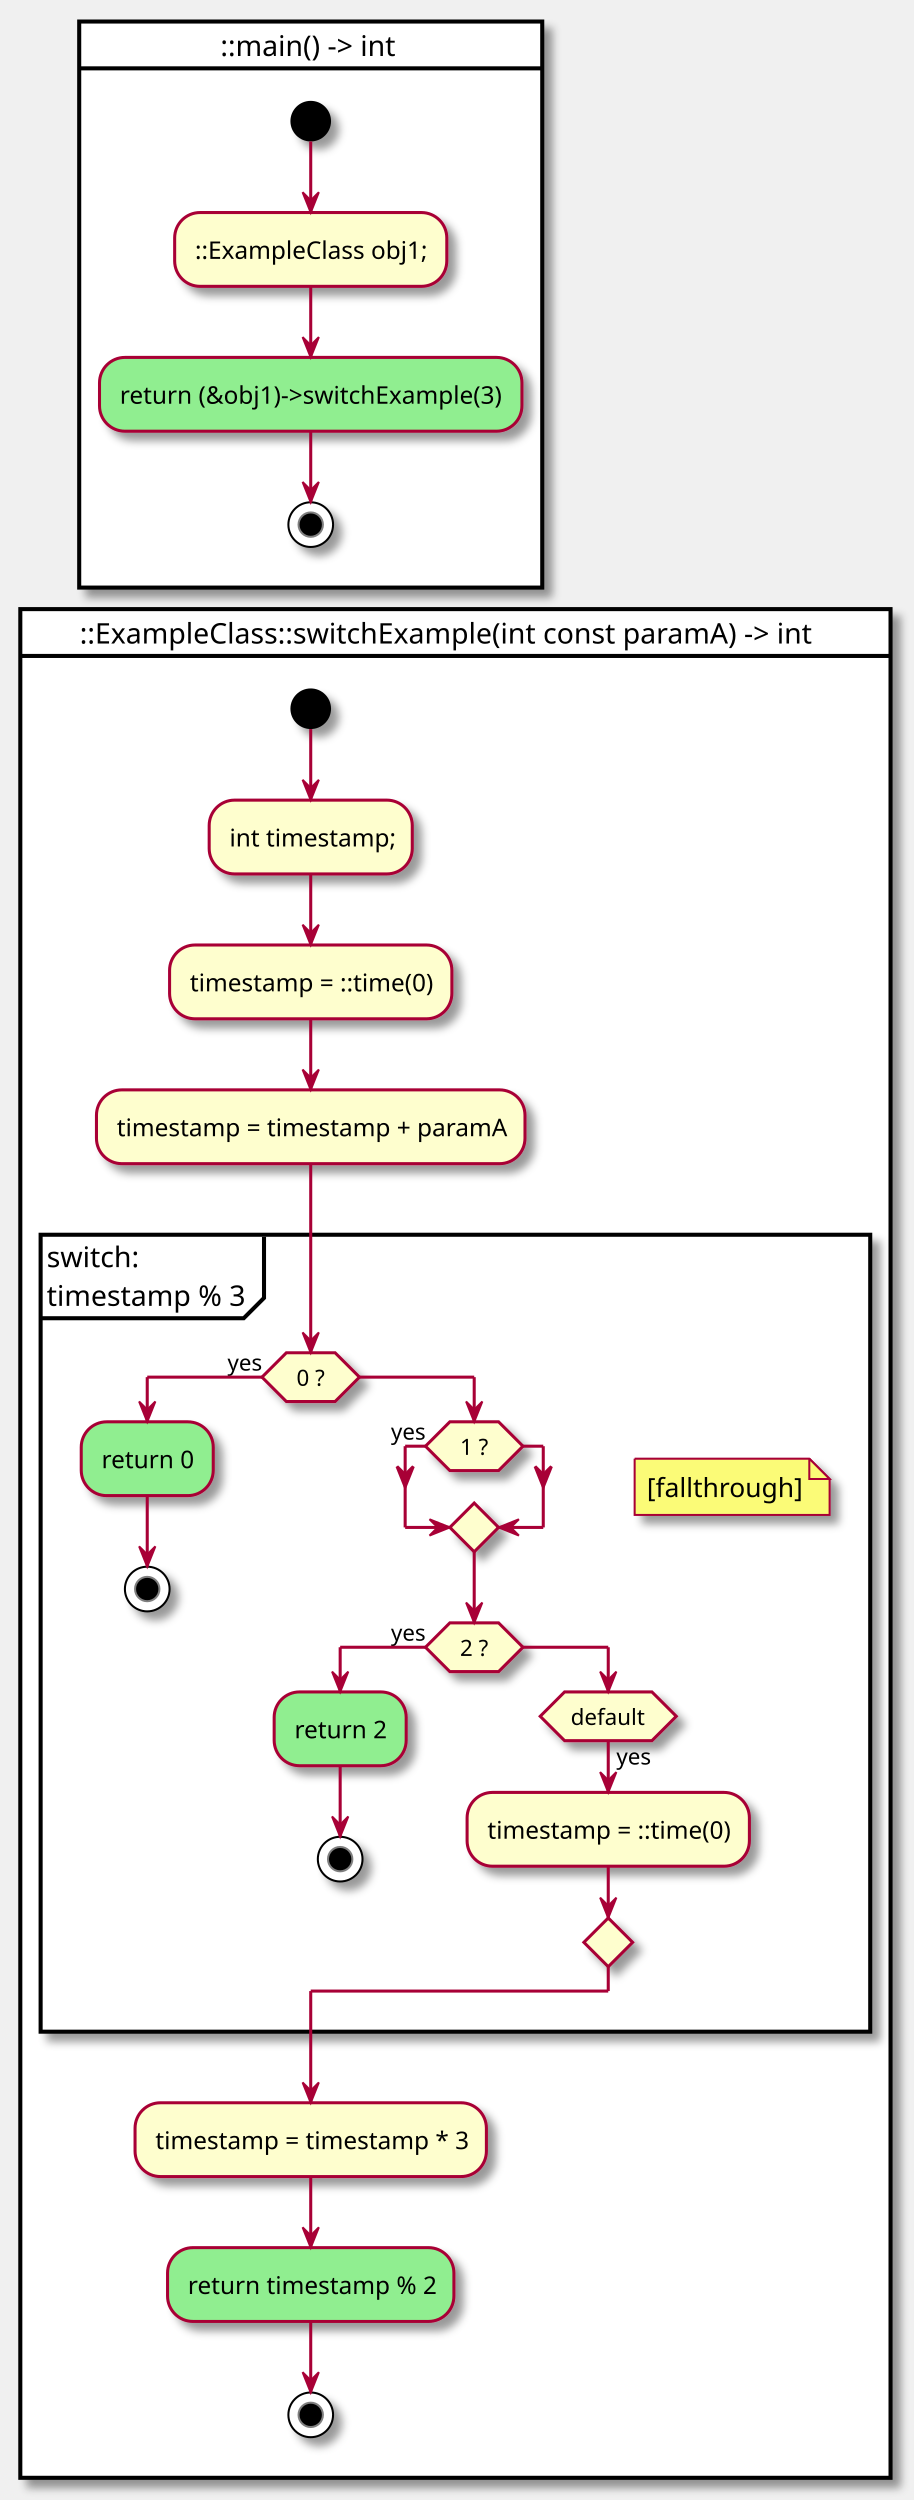
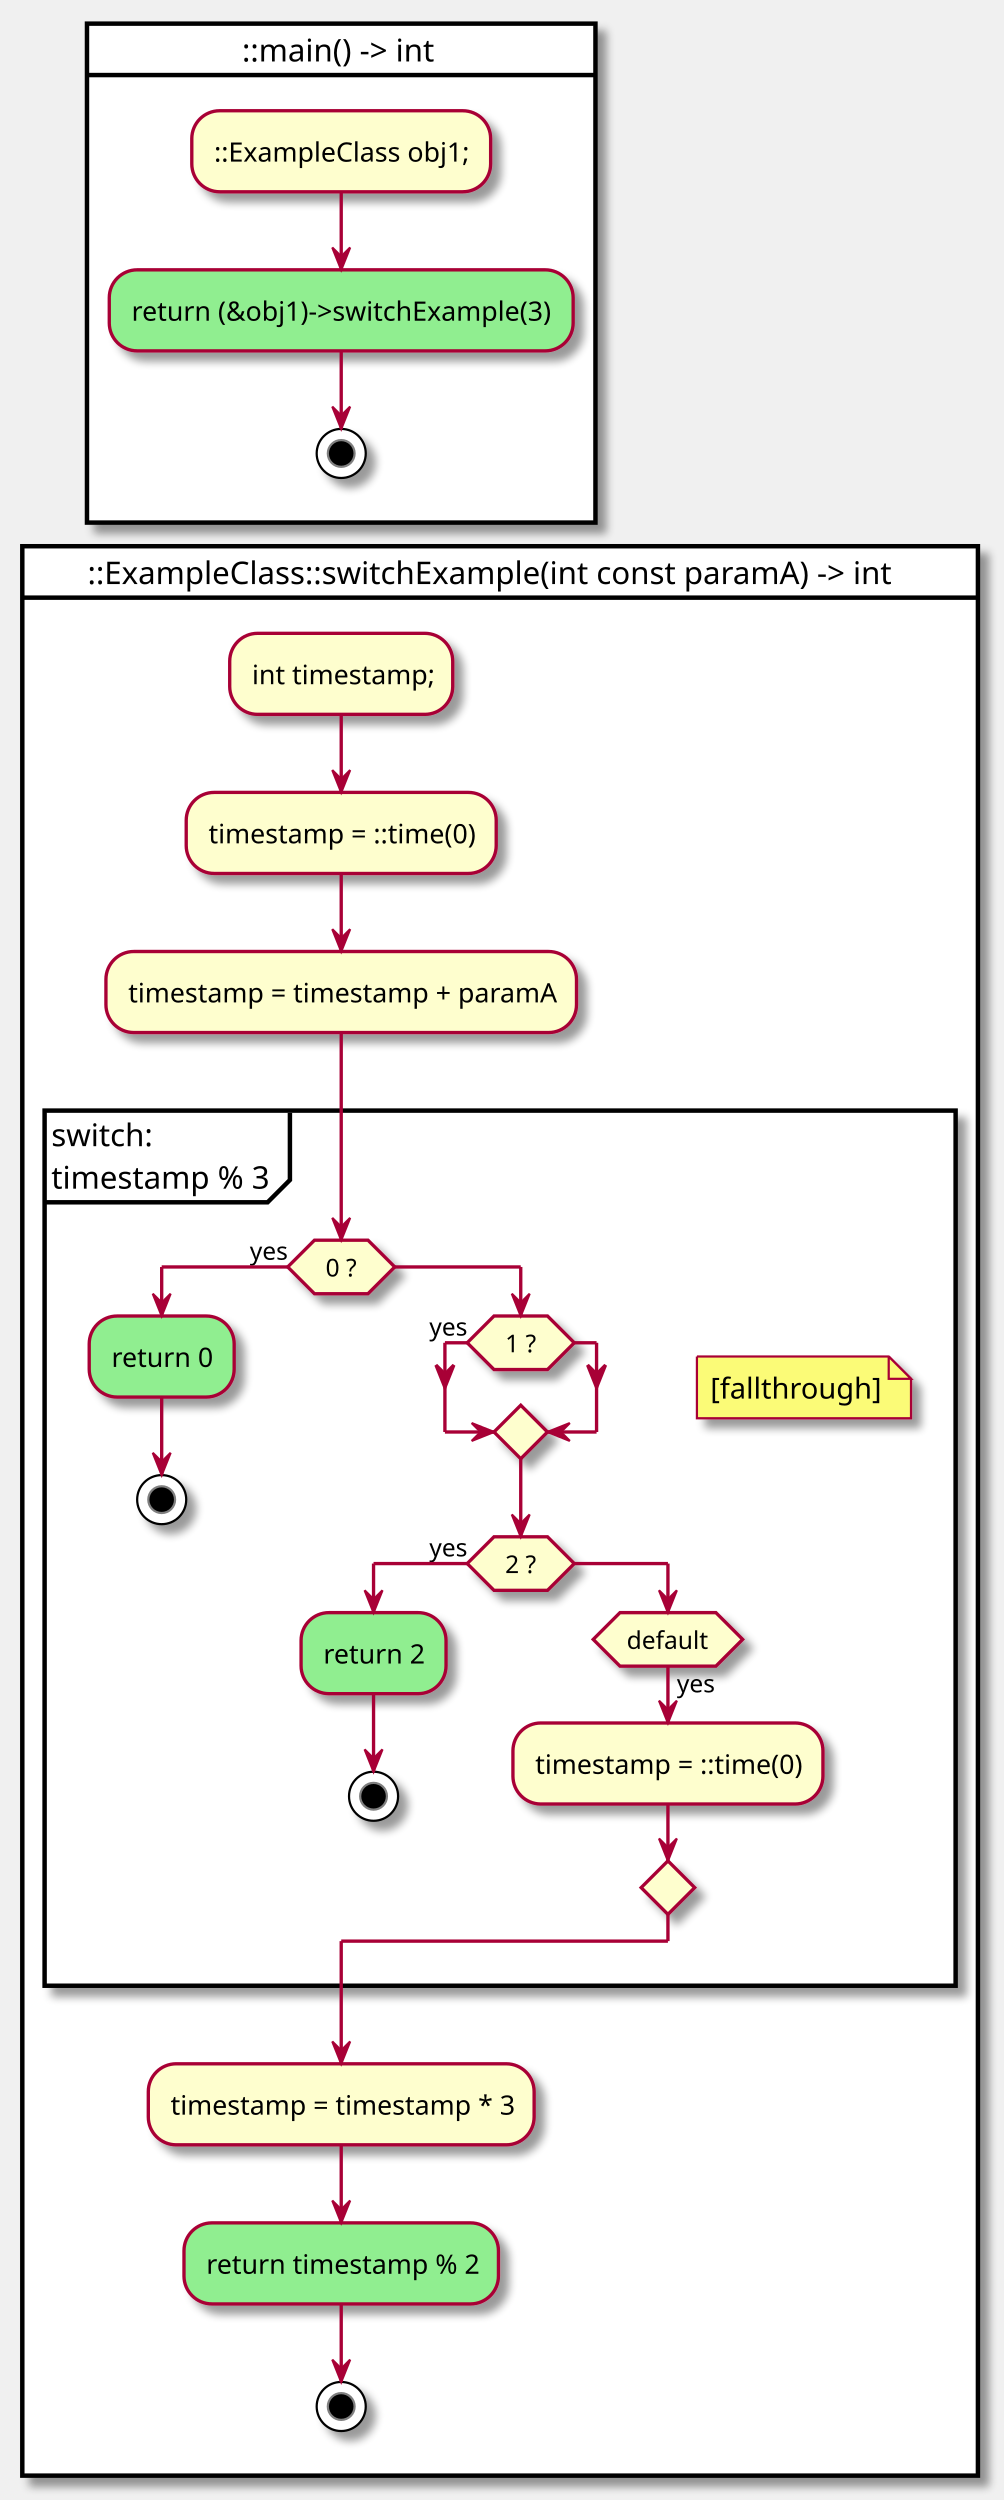
- <svg xmlns="http://www.w3.org/2000/svg" contentScriptType="application/ecmascript" contentStyleType="text/css" height="1231px" preserveAspectRatio="none" style="width:450px;height:1231px;" version="1.1" viewBox="0 0 450 1231" width="450px" zoomAndPan="magnify">
+ <svg xmlns="http://www.w3.org/2000/svg" contentScriptType="application/ecmascript" contentStyleType="text/css" height="1121px" preserveAspectRatio="none" style="width:450px;height:1121px;" version="1.1" viewBox="0 0 450 1121" width="450px" zoomAndPan="magnify">
  <defs>
-     <filter height="300%" id="f1me9phohjafrf" width="300%" x="-1" y="-1">
+     <filter height="300%" id="fm9yla89gs9sl" width="300%" x="-1" y="-1">
      <feGaussianBlur result="blurOut" stdDeviation="2.0" />
      <feColorMatrix in="blurOut" result="blurOut2" type="matrix" values="0 0 0 0 0 0 0 0 0 0 0 0 0 0 0 0 0 0 .4 0" />
      <feOffset dx="4.0" dy="4.0" in="blurOut2" result="blurOut3" />
      <feBlend in="SourceGraphic" in2="blurOut3" mode="normal" />
    </filter>
  </defs>
  <g>
-     <rect fill="#FFFFFF" filter="url(#f1me9phohjafrf)" height="278.728" style="stroke: #000000; stroke-width: 2.0;" width="228" x="39" y="10.6" />
+     <rect fill="#FFFFFF" filter="url(#fm9yla89gs9sl)" height="223.728" style="stroke: #000000; stroke-width: 2.0;" width="228" x="39" y="10.6" />
    <line style="stroke: #000000; stroke-width: 2.0;" x1="39" x2="267" y1="33.657" y2="33.657" />
    <text fill="#000000" font-family="sans-serif" font-size="14" lengthAdjust="spacingAndGlyphs" textLength="89" x="108.5" y="27.558">::main() -&gt; int</text>
-     <ellipse cx="153" cy="59.657" fill="#000000" filter="url(#f1me9phohjafrf)" rx="10" ry="10" style="stroke: none; stroke-width: 1.0;" />
-     <rect fill="#FEFECE" filter="url(#f1me9phohjafrf)" height="36.335" rx="12.5" ry="12.5" style="stroke: #A80036; stroke-width: 1.5;" width="134" x="86" y="104.657" />
-     <text fill="#000000" font-family="sans-serif" font-size="12" lengthAdjust="spacingAndGlyphs" textLength="114" x="96" y="127.478">::ExampleClass obj1;</text>
-     <rect fill="#90EE90" filter="url(#f1me9phohjafrf)" height="36.335" rx="12.5" ry="12.5" style="stroke: #A80036; stroke-width: 1.5;" width="208" x="49" y="175.992" />
-     <text fill="#000000" font-family="sans-serif" font-size="12" lengthAdjust="spacingAndGlyphs" textLength="188" x="59" y="198.813">return (&amp;obj1)-&gt;switchExample(3)</text>
-     <ellipse cx="153" cy="258.327" fill="#FFFFFF" filter="url(#f1me9phohjafrf)" rx="11" ry="11" style="stroke: #000000; stroke-width: 1.0;" />
-     <ellipse cx="153" cy="258.327" fill="#000000" rx="6" ry="6" style="stroke: #7F7F7F; stroke-width: 1.0;" />
-     <rect fill="#FFFFFF" filter="url(#f1me9phohjafrf)" height="920.146" style="stroke: #000000; stroke-width: 2.0;" width="428.5" x="10" y="299.927" />
-     <line style="stroke: #000000; stroke-width: 2.0;" x1="10" x2="438.5" y1="322.985" y2="322.985" />
-     <text fill="#000000" font-family="sans-serif" font-size="14" lengthAdjust="spacingAndGlyphs" textLength="370" x="39.25" y="316.885">::ExampleClass::switchExample(int const paramA) -&gt; int</text>
-     <ellipse cx="153" cy="348.985" fill="#000000" filter="url(#f1me9phohjafrf)" rx="10" ry="10" style="stroke: none; stroke-width: 1.0;" />
-     <rect fill="#FEFECE" filter="url(#f1me9phohjafrf)" height="36.335" rx="12.5" ry="12.5" style="stroke: #A80036; stroke-width: 1.5;" width="100" x="103" y="393.985" />
-     <text fill="#000000" font-family="sans-serif" font-size="12" lengthAdjust="spacingAndGlyphs" textLength="80" x="113" y="416.805">int timestamp;</text>
-     <rect fill="#FEFECE" filter="url(#f1me9phohjafrf)" height="36.335" rx="12.5" ry="12.5" style="stroke: #A80036; stroke-width: 1.5;" width="139" x="83.5" y="465.32" />
-     <text fill="#000000" font-family="sans-serif" font-size="12" lengthAdjust="spacingAndGlyphs" textLength="119" x="93.5" y="488.141">timestamp = ::time(0)</text>
-     <rect fill="#FEFECE" filter="url(#f1me9phohjafrf)" height="36.335" rx="12.5" ry="12.5" style="stroke: #A80036; stroke-width: 1.5;" width="211" x="47.5" y="536.655" />
-     <text fill="#000000" font-family="sans-serif" font-size="12" lengthAdjust="spacingAndGlyphs" textLength="191" x="57.5" y="559.476">timestamp = timestamp + paramA</text>
-     <rect fill="#FFFFFF" filter="url(#f1me9phohjafrf)" height="392.413" style="stroke: #000000; stroke-width: 2.0;" width="408.5" x="20" y="607.99" />
-     <path d="M130,608.99 L130,639.105 L120,649.105 L20,649.105 " fill="none" style="stroke: #000000; stroke-width: 2.0;" />
-     <text fill="#000000" font-family="sans-serif" font-size="14" lengthAdjust="spacingAndGlyphs" textLength="47" x="23" y="623.947">switch:</text>
-     <text fill="#000000" font-family="sans-serif" font-size="14" lengthAdjust="spacingAndGlyphs" textLength="100" x="23" y="643.005">timestamp % 3</text>
-     <polygon fill="#FEFECE" filter="url(#f1me9phohjafrf)" points="141,666.105,165,666.105,177,678.105,165,690.105,141,690.105,129,678.105,141,666.105" style="stroke: #A80036; stroke-width: 1.5;" />
-     <text fill="#000000" font-family="sans-serif" font-size="11" lengthAdjust="spacingAndGlyphs" textLength="14" x="146" y="682.367">0 ?</text>
-     <text fill="#000000" font-family="sans-serif" font-size="11" lengthAdjust="spacingAndGlyphs" textLength="17" x="112" y="674.886">yes</text>
-     <rect fill="#90EE90" filter="url(#f1me9phohjafrf)" height="36.335" rx="12.5" ry="12.5" style="stroke: #A80036; stroke-width: 1.5;" width="65" x="40" y="700.105" />
-     <text fill="#000000" font-family="sans-serif" font-size="12" lengthAdjust="spacingAndGlyphs" textLength="45" x="50" y="722.926">return 0</text>
-     <ellipse cx="72.5" cy="782.44" fill="#FFFFFF" filter="url(#f1me9phohjafrf)" rx="11" ry="11" style="stroke: #000000; stroke-width: 1.0;" />
-     <ellipse cx="72.5" cy="782.44" fill="#000000" rx="6" ry="6" style="stroke: #7F7F7F; stroke-width: 1.0;" />
-     <path d="M312.5,718.262 L312.5,745.948 L408.5,745.948 L408.5,728.262 L398.5,718.262 L312.5,718.262 " fill="#FBFB77" filter="url(#f1me9phohjafrf)" style="stroke: #A80036; stroke-width: 1.0;" />
-     <path d="M398.5,718.262 L398.5,728.262 L408.5,728.262 L398.5,718.262 " fill="#FBFB77" style="stroke: #A80036; stroke-width: 1.0;" />
-     <text fill="#000000" font-family="sans-serif" font-size="13" lengthAdjust="spacingAndGlyphs" textLength="75" x="318.5" y="737.143">[fallthrough]</text>
-     <polygon fill="#FEFECE" filter="url(#f1me9phohjafrf)" points="221.5,700.105,245.5,700.105,257.5,712.105,245.5,724.105,221.5,724.105,209.5,712.105,221.5,700.105" style="stroke: #A80036; stroke-width: 1.5;" />
-     <text fill="#000000" font-family="sans-serif" font-size="11" lengthAdjust="spacingAndGlyphs" textLength="14" x="226.5" y="716.367">1 ?</text>
-     <text fill="#000000" font-family="sans-serif" font-size="11" lengthAdjust="spacingAndGlyphs" textLength="17" x="192.5" y="708.886">yes</text>
-     <polygon fill="#FEFECE" filter="url(#f1me9phohjafrf)" points="233.5,740.105,245.5,752.105,233.5,764.105,221.5,752.105,233.5,740.105" style="stroke: #A80036; stroke-width: 1.5;" />
-     <polygon fill="#FEFECE" filter="url(#f1me9phohjafrf)" points="221.5,799.105,245.5,799.105,257.5,811.105,245.5,823.105,221.5,823.105,209.5,811.105,221.5,799.105" style="stroke: #A80036; stroke-width: 1.5;" />
-     <text fill="#000000" font-family="sans-serif" font-size="11" lengthAdjust="spacingAndGlyphs" textLength="14" x="226.5" y="815.367">2 ?</text>
-     <text fill="#000000" font-family="sans-serif" font-size="11" lengthAdjust="spacingAndGlyphs" textLength="17" x="192.5" y="807.886">yes</text>
-     <rect fill="#90EE90" filter="url(#f1me9phohjafrf)" height="36.335" rx="12.5" ry="12.5" style="stroke: #A80036; stroke-width: 1.5;" width="65" x="135" y="833.105" />
-     <text fill="#000000" font-family="sans-serif" font-size="12" lengthAdjust="spacingAndGlyphs" textLength="45" x="145" y="855.926">return 2</text>
-     <ellipse cx="167.5" cy="915.44" fill="#FFFFFF" filter="url(#f1me9phohjafrf)" rx="11" ry="11" style="stroke: #000000; stroke-width: 1.0;" />
-     <ellipse cx="167.5" cy="915.44" fill="#000000" rx="6" ry="6" style="stroke: #7F7F7F; stroke-width: 1.0;" />
-     <rect fill="#FEFECE" filter="url(#f1me9phohjafrf)" height="36.335" rx="12.5" ry="12.5" style="stroke: #A80036; stroke-width: 1.5;" width="139" x="230" y="882.586" />
-     <text fill="#000000" font-family="sans-serif" font-size="12" lengthAdjust="spacingAndGlyphs" textLength="119" x="240" y="905.407">timestamp = ::time(0)</text>
-     <polygon fill="#FEFECE" filter="url(#f1me9phohjafrf)" points="278,833.105,321,833.105,333,845.105,321,857.105,278,857.105,266,845.105,278,833.105" style="stroke: #A80036; stroke-width: 1.5;" />
-     <text fill="#000000" font-family="sans-serif" font-size="11" lengthAdjust="spacingAndGlyphs" textLength="17" x="303.5" y="868.849">yes</text>
-     <text fill="#000000" font-family="sans-serif" font-size="11" lengthAdjust="spacingAndGlyphs" textLength="37" x="281" y="849.367">default</text>
-     <polygon fill="#FEFECE" filter="url(#f1me9phohjafrf)" points="299.5,944.403,311.5,956.403,299.5,968.403,287.5,956.403,299.5,944.403" style="stroke: #A80036; stroke-width: 1.5;" />
-     <rect fill="#FEFECE" filter="url(#f1me9phohjafrf)" height="36.335" rx="12.5" ry="12.5" style="stroke: #A80036; stroke-width: 1.5;" width="173" x="66.5" y="1035.403" />
-     <text fill="#000000" font-family="sans-serif" font-size="12" lengthAdjust="spacingAndGlyphs" textLength="153" x="76.5" y="1058.224">timestamp = timestamp * 3</text>
-     <rect fill="#90EE90" filter="url(#f1me9phohjafrf)" height="36.335" rx="12.5" ry="12.5" style="stroke: #A80036; stroke-width: 1.5;" width="141" x="82.5" y="1106.738" />
-     <text fill="#000000" font-family="sans-serif" font-size="12" lengthAdjust="spacingAndGlyphs" textLength="121" x="92.5" y="1129.559">return timestamp % 2</text>
-     <ellipse cx="153" cy="1189.073" fill="#FFFFFF" filter="url(#f1me9phohjafrf)" rx="11" ry="11" style="stroke: #000000; stroke-width: 1.0;" />
-     <ellipse cx="153" cy="1189.073" fill="#000000" rx="6" ry="6" style="stroke: #7F7F7F; stroke-width: 1.0;" />
-     <line style="stroke: #A80036; stroke-width: 1.5;" x1="153" x2="153" y1="69.657" y2="104.657" />
-     <polygon fill="#A80036" points="149,94.657,153,104.657,157,94.657,153,98.657" style="stroke: #A80036; stroke-width: 1.0;" />
-     <line style="stroke: #A80036; stroke-width: 1.5;" x1="153" x2="153" y1="140.992" y2="175.992" />
-     <polygon fill="#A80036" points="149,165.992,153,175.992,157,165.992,153,169.992" style="stroke: #A80036; stroke-width: 1.0;" />
-     <line style="stroke: #A80036; stroke-width: 1.5;" x1="153" x2="153" y1="212.327" y2="247.327" />
-     <polygon fill="#A80036" points="149,237.327,153,247.327,157,237.327,153,241.327" style="stroke: #A80036; stroke-width: 1.0;" />
-     <line style="stroke: #A80036; stroke-width: 1.5;" x1="153" x2="153" y1="358.985" y2="393.985" />
-     <polygon fill="#A80036" points="149,383.985,153,393.985,157,383.985,153,387.985" style="stroke: #A80036; stroke-width: 1.0;" />
-     <line style="stroke: #A80036; stroke-width: 1.5;" x1="153" x2="153" y1="430.32" y2="465.32" />
-     <polygon fill="#A80036" points="149,455.32,153,465.32,157,455.32,153,459.32" style="stroke: #A80036; stroke-width: 1.0;" />
-     <line style="stroke: #A80036; stroke-width: 1.5;" x1="153" x2="153" y1="501.655" y2="536.655" />
-     <polygon fill="#A80036" points="149,526.655,153,536.655,157,526.655,153,530.655" style="stroke: #A80036; stroke-width: 1.0;" />
-     <line style="stroke: #A80036; stroke-width: 1.5;" x1="72.5" x2="72.5" y1="736.44" y2="771.44" />
-     <polygon fill="#A80036" points="68.5,761.44,72.5,771.44,76.5,761.44,72.5,765.44" style="stroke: #A80036; stroke-width: 1.0;" />
-     <line style="stroke: #A80036; stroke-width: 1.5;" x1="209.5" x2="199.5" y1="712.105" y2="712.105" />
-     <polygon fill="#A80036" points="195.5,722.105,199.5,732.105,203.5,722.105,199.5,726.105" style="stroke: #A80036; stroke-width: 1.5;" />
-     <line style="stroke: #A80036; stroke-width: 1.5;" x1="199.5" x2="199.5" y1="712.105" y2="752.105" />
-     <line style="stroke: #A80036; stroke-width: 1.5;" x1="199.5" x2="221.5" y1="752.105" y2="752.105" />
-     <polygon fill="#A80036" points="211.5,748.105,221.5,752.105,211.5,756.105,215.5,752.105" style="stroke: #A80036; stroke-width: 1.0;" />
-     <line style="stroke: #A80036; stroke-width: 1.5;" x1="257.5" x2="267.5" y1="712.105" y2="712.105" />
-     <polygon fill="#A80036" points="263.5,722.105,267.5,732.105,271.5,722.105,267.5,726.105" style="stroke: #A80036; stroke-width: 1.5;" />
-     <line style="stroke: #A80036; stroke-width: 1.5;" x1="267.5" x2="267.5" y1="712.105" y2="752.105" />
-     <line style="stroke: #A80036; stroke-width: 1.5;" x1="267.5" x2="245.5" y1="752.105" y2="752.105" />
-     <polygon fill="#A80036" points="255.5,748.105,245.5,752.105,255.5,756.105,251.5,752.105" style="stroke: #A80036; stroke-width: 1.0;" />
-     <line style="stroke: #A80036; stroke-width: 1.5;" x1="167.5" x2="167.5" y1="869.44" y2="904.44" />
-     <polygon fill="#A80036" points="163.5,894.44,167.5,904.44,171.5,894.44,167.5,898.44" style="stroke: #A80036; stroke-width: 1.0;" />
-     <line style="stroke: #A80036; stroke-width: 1.5;" x1="299.5" x2="299.5" y1="857.105" y2="882.586" />
-     <polygon fill="#A80036" points="295.5,872.586,299.5,882.586,303.5,872.586,299.5,876.586" style="stroke: #A80036; stroke-width: 1.0;" />
-     <line style="stroke: #A80036; stroke-width: 1.5;" x1="299.5" x2="299.5" y1="918.921" y2="944.403" />
-     <polygon fill="#A80036" points="295.5,934.403,299.5,944.403,303.5,934.403,299.5,938.403" style="stroke: #A80036; stroke-width: 1.0;" />
-     <line style="stroke: #A80036; stroke-width: 1.5;" x1="209.5" x2="167.5" y1="811.105" y2="811.105" />
-     <line style="stroke: #A80036; stroke-width: 1.5;" x1="167.5" x2="167.5" y1="811.105" y2="833.105" />
-     <polygon fill="#A80036" points="163.5,823.105,167.5,833.105,171.5,823.105,167.5,827.105" style="stroke: #A80036; stroke-width: 1.0;" />
-     <line style="stroke: #A80036; stroke-width: 1.5;" x1="257.5" x2="299.5" y1="811.105" y2="811.105" />
-     <line style="stroke: #A80036; stroke-width: 1.5;" x1="299.5" x2="299.5" y1="811.105" y2="833.105" />
-     <polygon fill="#A80036" points="295.5,823.105,299.5,833.105,303.5,823.105,299.5,827.105" style="stroke: #A80036; stroke-width: 1.0;" />
-     <line style="stroke: #A80036; stroke-width: 1.5;" x1="299.5" x2="299.5" y1="968.403" y2="980.403" />
-     <line style="stroke: #A80036; stroke-width: 1.5;" x1="299.5" x2="153" y1="980.403" y2="980.403" />
-     <line style="stroke: #A80036; stroke-width: 1.5;" x1="153" x2="153" y1="980.403" y2="1035.403" />
-     <polygon fill="#A80036" points="149,1025.403,153,1035.403,157,1025.403,153,1029.403" style="stroke: #A80036; stroke-width: 1.0;" />
-     <line style="stroke: #A80036; stroke-width: 1.5;" x1="233.5" x2="233.5" y1="764.105" y2="799.105" />
-     <polygon fill="#A80036" points="229.5,789.105,233.5,799.105,237.5,789.105,233.5,793.105" style="stroke: #A80036; stroke-width: 1.0;" />
-     <line style="stroke: #A80036; stroke-width: 1.5;" x1="129" x2="72.5" y1="678.105" y2="678.105" />
-     <line style="stroke: #A80036; stroke-width: 1.5;" x1="72.5" x2="72.5" y1="678.105" y2="700.105" />
-     <polygon fill="#A80036" points="68.5,690.105,72.5,700.105,76.5,690.105,72.5,694.105" style="stroke: #A80036; stroke-width: 1.0;" />
-     <line style="stroke: #A80036; stroke-width: 1.5;" x1="177" x2="233.5" y1="678.105" y2="678.105" />
-     <line style="stroke: #A80036; stroke-width: 1.5;" x1="233.5" x2="233.5" y1="678.105" y2="700.105" />
-     <polygon fill="#A80036" points="229.5,690.105,233.5,700.105,237.5,690.105,233.5,694.105" style="stroke: #A80036; stroke-width: 1.0;" />
-     <line style="stroke: #A80036; stroke-width: 1.5;" x1="153" x2="153" y1="572.99" y2="666.105" />
-     <polygon fill="#A80036" points="149,656.105,153,666.105,157,656.105,153,660.105" style="stroke: #A80036; stroke-width: 1.0;" />
-     <line style="stroke: #A80036; stroke-width: 1.5;" x1="153" x2="153" y1="1071.738" y2="1106.738" />
-     <polygon fill="#A80036" points="149,1096.738,153,1106.738,157,1096.738,153,1100.738" style="stroke: #A80036; stroke-width: 1.0;" />
-     <line style="stroke: #A80036; stroke-width: 1.5;" x1="153" x2="153" y1="1143.073" y2="1178.073" />
-     <polygon fill="#A80036" points="149,1168.073,153,1178.073,157,1168.073,153,1172.073" style="stroke: #A80036; stroke-width: 1.0;" />
+     <rect fill="#FEFECE" filter="url(#fm9yla89gs9sl)" height="36.335" rx="12.5" ry="12.5" style="stroke: #A80036; stroke-width: 1.5;" width="134" x="86" y="49.657" />
+     <text fill="#000000" font-family="sans-serif" font-size="12" lengthAdjust="spacingAndGlyphs" textLength="114" x="96" y="72.478">::ExampleClass obj1;</text>
+     <rect fill="#90EE90" filter="url(#fm9yla89gs9sl)" height="36.335" rx="12.5" ry="12.5" style="stroke: #A80036; stroke-width: 1.5;" width="208" x="49" y="120.992" />
+     <text fill="#000000" font-family="sans-serif" font-size="12" lengthAdjust="spacingAndGlyphs" textLength="188" x="59" y="143.813">return (&amp;obj1)-&gt;switchExample(3)</text>
+     <ellipse cx="153" cy="203.327" fill="#FFFFFF" filter="url(#fm9yla89gs9sl)" rx="11" ry="11" style="stroke: #000000; stroke-width: 1.0;" />
+     <ellipse cx="153" cy="203.327" fill="#000000" rx="6" ry="6" style="stroke: #7F7F7F; stroke-width: 1.0;" />
+     <rect fill="#FFFFFF" filter="url(#fm9yla89gs9sl)" height="865.146" style="stroke: #000000; stroke-width: 2.0;" width="428.5" x="10" y="244.927" />
+     <line style="stroke: #000000; stroke-width: 2.0;" x1="10" x2="438.5" y1="267.985" y2="267.985" />
+     <text fill="#000000" font-family="sans-serif" font-size="14" lengthAdjust="spacingAndGlyphs" textLength="370" x="39.25" y="261.885">::ExampleClass::switchExample(int const paramA) -&gt; int</text>
+     <rect fill="#FEFECE" filter="url(#fm9yla89gs9sl)" height="36.335" rx="12.5" ry="12.5" style="stroke: #A80036; stroke-width: 1.5;" width="100" x="103" y="283.985" />
+     <text fill="#000000" font-family="sans-serif" font-size="12" lengthAdjust="spacingAndGlyphs" textLength="80" x="113" y="306.805">int timestamp;</text>
+     <rect fill="#FEFECE" filter="url(#fm9yla89gs9sl)" height="36.335" rx="12.5" ry="12.5" style="stroke: #A80036; stroke-width: 1.5;" width="139" x="83.5" y="355.32" />
+     <text fill="#000000" font-family="sans-serif" font-size="12" lengthAdjust="spacingAndGlyphs" textLength="119" x="93.5" y="378.141">timestamp = ::time(0)</text>
+     <rect fill="#FEFECE" filter="url(#fm9yla89gs9sl)" height="36.335" rx="12.5" ry="12.5" style="stroke: #A80036; stroke-width: 1.5;" width="211" x="47.5" y="426.655" />
+     <text fill="#000000" font-family="sans-serif" font-size="12" lengthAdjust="spacingAndGlyphs" textLength="191" x="57.5" y="449.476">timestamp = timestamp + paramA</text>
+     <rect fill="#FFFFFF" filter="url(#fm9yla89gs9sl)" height="392.413" style="stroke: #000000; stroke-width: 2.0;" width="408.5" x="20" y="497.99" />
+     <path d="M130,498.99 L130,529.105 L120,539.105 L20,539.105 " fill="none" style="stroke: #000000; stroke-width: 2.0;" />
+     <text fill="#000000" font-family="sans-serif" font-size="14" lengthAdjust="spacingAndGlyphs" textLength="47" x="23" y="513.947">switch:</text>
+     <text fill="#000000" font-family="sans-serif" font-size="14" lengthAdjust="spacingAndGlyphs" textLength="100" x="23" y="533.005">timestamp % 3</text>
+     <polygon fill="#FEFECE" filter="url(#fm9yla89gs9sl)" points="141,556.105,165,556.105,177,568.105,165,580.105,141,580.105,129,568.105,141,556.105" style="stroke: #A80036; stroke-width: 1.5;" />
+     <text fill="#000000" font-family="sans-serif" font-size="11" lengthAdjust="spacingAndGlyphs" textLength="14" x="146" y="572.367">0 ?</text>
+     <text fill="#000000" font-family="sans-serif" font-size="11" lengthAdjust="spacingAndGlyphs" textLength="17" x="112" y="564.886">yes</text>
+     <rect fill="#90EE90" filter="url(#fm9yla89gs9sl)" height="36.335" rx="12.5" ry="12.5" style="stroke: #A80036; stroke-width: 1.5;" width="65" x="40" y="590.105" />
+     <text fill="#000000" font-family="sans-serif" font-size="12" lengthAdjust="spacingAndGlyphs" textLength="45" x="50" y="612.926">return 0</text>
+     <ellipse cx="72.5" cy="672.44" fill="#FFFFFF" filter="url(#fm9yla89gs9sl)" rx="11" ry="11" style="stroke: #000000; stroke-width: 1.0;" />
+     <ellipse cx="72.5" cy="672.44" fill="#000000" rx="6" ry="6" style="stroke: #7F7F7F; stroke-width: 1.0;" />
+     <path d="M312.5,608.262 L312.5,635.948 L408.5,635.948 L408.5,618.262 L398.5,608.262 L312.5,608.262 " fill="#FBFB77" filter="url(#fm9yla89gs9sl)" style="stroke: #A80036; stroke-width: 1.0;" />
+     <path d="M398.5,608.262 L398.5,618.262 L408.5,618.262 L398.5,608.262 " fill="#FBFB77" style="stroke: #A80036; stroke-width: 1.0;" />
+     <text fill="#000000" font-family="sans-serif" font-size="13" lengthAdjust="spacingAndGlyphs" textLength="75" x="318.5" y="627.143">[fallthrough]</text>
+     <polygon fill="#FEFECE" filter="url(#fm9yla89gs9sl)" points="221.5,590.105,245.5,590.105,257.5,602.105,245.5,614.105,221.5,614.105,209.5,602.105,221.5,590.105" style="stroke: #A80036; stroke-width: 1.5;" />
+     <text fill="#000000" font-family="sans-serif" font-size="11" lengthAdjust="spacingAndGlyphs" textLength="14" x="226.5" y="606.367">1 ?</text>
+     <text fill="#000000" font-family="sans-serif" font-size="11" lengthAdjust="spacingAndGlyphs" textLength="17" x="192.5" y="598.886">yes</text>
+     <polygon fill="#FEFECE" filter="url(#fm9yla89gs9sl)" points="233.5,630.105,245.5,642.105,233.5,654.105,221.5,642.105,233.5,630.105" style="stroke: #A80036; stroke-width: 1.5;" />
+     <polygon fill="#FEFECE" filter="url(#fm9yla89gs9sl)" points="221.5,689.105,245.5,689.105,257.5,701.105,245.5,713.105,221.5,713.105,209.5,701.105,221.5,689.105" style="stroke: #A80036; stroke-width: 1.5;" />
+     <text fill="#000000" font-family="sans-serif" font-size="11" lengthAdjust="spacingAndGlyphs" textLength="14" x="226.5" y="705.367">2 ?</text>
+     <text fill="#000000" font-family="sans-serif" font-size="11" lengthAdjust="spacingAndGlyphs" textLength="17" x="192.5" y="697.886">yes</text>
+     <rect fill="#90EE90" filter="url(#fm9yla89gs9sl)" height="36.335" rx="12.5" ry="12.5" style="stroke: #A80036; stroke-width: 1.5;" width="65" x="135" y="723.105" />
+     <text fill="#000000" font-family="sans-serif" font-size="12" lengthAdjust="spacingAndGlyphs" textLength="45" x="145" y="745.926">return 2</text>
+     <ellipse cx="167.5" cy="805.44" fill="#FFFFFF" filter="url(#fm9yla89gs9sl)" rx="11" ry="11" style="stroke: #000000; stroke-width: 1.0;" />
+     <ellipse cx="167.5" cy="805.44" fill="#000000" rx="6" ry="6" style="stroke: #7F7F7F; stroke-width: 1.0;" />
+     <rect fill="#FEFECE" filter="url(#fm9yla89gs9sl)" height="36.335" rx="12.5" ry="12.5" style="stroke: #A80036; stroke-width: 1.5;" width="139" x="230" y="772.586" />
+     <text fill="#000000" font-family="sans-serif" font-size="12" lengthAdjust="spacingAndGlyphs" textLength="119" x="240" y="795.407">timestamp = ::time(0)</text>
+     <polygon fill="#FEFECE" filter="url(#fm9yla89gs9sl)" points="278,723.105,321,723.105,333,735.105,321,747.105,278,747.105,266,735.105,278,723.105" style="stroke: #A80036; stroke-width: 1.5;" />
+     <text fill="#000000" font-family="sans-serif" font-size="11" lengthAdjust="spacingAndGlyphs" textLength="17" x="303.5" y="758.849">yes</text>
+     <text fill="#000000" font-family="sans-serif" font-size="11" lengthAdjust="spacingAndGlyphs" textLength="37" x="281" y="739.367">default</text>
+     <polygon fill="#FEFECE" filter="url(#fm9yla89gs9sl)" points="299.5,834.403,311.5,846.403,299.5,858.403,287.5,846.403,299.5,834.403" style="stroke: #A80036; stroke-width: 1.5;" />
+     <rect fill="#FEFECE" filter="url(#fm9yla89gs9sl)" height="36.335" rx="12.5" ry="12.5" style="stroke: #A80036; stroke-width: 1.5;" width="173" x="66.5" y="925.403" />
+     <text fill="#000000" font-family="sans-serif" font-size="12" lengthAdjust="spacingAndGlyphs" textLength="153" x="76.5" y="948.224">timestamp = timestamp * 3</text>
+     <rect fill="#90EE90" filter="url(#fm9yla89gs9sl)" height="36.335" rx="12.5" ry="12.5" style="stroke: #A80036; stroke-width: 1.5;" width="141" x="82.5" y="996.738" />
+     <text fill="#000000" font-family="sans-serif" font-size="12" lengthAdjust="spacingAndGlyphs" textLength="121" x="92.5" y="1019.559">return timestamp % 2</text>
+     <ellipse cx="153" cy="1079.073" fill="#FFFFFF" filter="url(#fm9yla89gs9sl)" rx="11" ry="11" style="stroke: #000000; stroke-width: 1.0;" />
+     <ellipse cx="153" cy="1079.073" fill="#000000" rx="6" ry="6" style="stroke: #7F7F7F; stroke-width: 1.0;" />
+     <line style="stroke: #A80036; stroke-width: 1.5;" x1="153" x2="153" y1="85.992" y2="120.992" />
+     <polygon fill="#A80036" points="149,110.992,153,120.992,157,110.992,153,114.992" style="stroke: #A80036; stroke-width: 1.0;" />
+     <line style="stroke: #A80036; stroke-width: 1.5;" x1="153" x2="153" y1="157.327" y2="192.327" />
+     <polygon fill="#A80036" points="149,182.327,153,192.327,157,182.327,153,186.327" style="stroke: #A80036; stroke-width: 1.0;" />
+     <line style="stroke: #A80036; stroke-width: 1.5;" x1="153" x2="153" y1="320.32" y2="355.32" />
+     <polygon fill="#A80036" points="149,345.32,153,355.32,157,345.32,153,349.32" style="stroke: #A80036; stroke-width: 1.0;" />
+     <line style="stroke: #A80036; stroke-width: 1.5;" x1="153" x2="153" y1="391.655" y2="426.655" />
+     <polygon fill="#A80036" points="149,416.655,153,426.655,157,416.655,153,420.655" style="stroke: #A80036; stroke-width: 1.0;" />
+     <line style="stroke: #A80036; stroke-width: 1.5;" x1="72.5" x2="72.5" y1="626.44" y2="661.44" />
+     <polygon fill="#A80036" points="68.5,651.44,72.5,661.44,76.5,651.44,72.5,655.44" style="stroke: #A80036; stroke-width: 1.0;" />
+     <line style="stroke: #A80036; stroke-width: 1.5;" x1="209.5" x2="199.5" y1="602.105" y2="602.105" />
+     <polygon fill="#A80036" points="195.5,612.105,199.5,622.105,203.5,612.105,199.5,616.105" style="stroke: #A80036; stroke-width: 1.5;" />
+     <line style="stroke: #A80036; stroke-width: 1.5;" x1="199.5" x2="199.5" y1="602.105" y2="642.105" />
+     <line style="stroke: #A80036; stroke-width: 1.5;" x1="199.5" x2="221.5" y1="642.105" y2="642.105" />
+     <polygon fill="#A80036" points="211.5,638.105,221.5,642.105,211.5,646.105,215.5,642.105" style="stroke: #A80036; stroke-width: 1.0;" />
+     <line style="stroke: #A80036; stroke-width: 1.5;" x1="257.5" x2="267.5" y1="602.105" y2="602.105" />
+     <polygon fill="#A80036" points="263.5,612.105,267.5,622.105,271.5,612.105,267.5,616.105" style="stroke: #A80036; stroke-width: 1.5;" />
+     <line style="stroke: #A80036; stroke-width: 1.5;" x1="267.5" x2="267.5" y1="602.105" y2="642.105" />
+     <line style="stroke: #A80036; stroke-width: 1.5;" x1="267.5" x2="245.5" y1="642.105" y2="642.105" />
+     <polygon fill="#A80036" points="255.5,638.105,245.5,642.105,255.5,646.105,251.5,642.105" style="stroke: #A80036; stroke-width: 1.0;" />
+     <line style="stroke: #A80036; stroke-width: 1.5;" x1="167.5" x2="167.5" y1="759.44" y2="794.44" />
+     <polygon fill="#A80036" points="163.5,784.44,167.5,794.44,171.5,784.44,167.5,788.44" style="stroke: #A80036; stroke-width: 1.0;" />
+     <line style="stroke: #A80036; stroke-width: 1.5;" x1="299.5" x2="299.5" y1="747.105" y2="772.586" />
+     <polygon fill="#A80036" points="295.5,762.586,299.5,772.586,303.5,762.586,299.5,766.586" style="stroke: #A80036; stroke-width: 1.0;" />
+     <line style="stroke: #A80036; stroke-width: 1.5;" x1="299.5" x2="299.5" y1="808.921" y2="834.403" />
+     <polygon fill="#A80036" points="295.5,824.403,299.5,834.403,303.5,824.403,299.5,828.403" style="stroke: #A80036; stroke-width: 1.0;" />
+     <line style="stroke: #A80036; stroke-width: 1.5;" x1="209.5" x2="167.5" y1="701.105" y2="701.105" />
+     <line style="stroke: #A80036; stroke-width: 1.5;" x1="167.5" x2="167.5" y1="701.105" y2="723.105" />
+     <polygon fill="#A80036" points="163.5,713.105,167.5,723.105,171.5,713.105,167.5,717.105" style="stroke: #A80036; stroke-width: 1.0;" />
+     <line style="stroke: #A80036; stroke-width: 1.5;" x1="257.5" x2="299.5" y1="701.105" y2="701.105" />
+     <line style="stroke: #A80036; stroke-width: 1.5;" x1="299.5" x2="299.5" y1="701.105" y2="723.105" />
+     <polygon fill="#A80036" points="295.5,713.105,299.5,723.105,303.5,713.105,299.5,717.105" style="stroke: #A80036; stroke-width: 1.0;" />
+     <line style="stroke: #A80036; stroke-width: 1.5;" x1="299.5" x2="299.5" y1="858.403" y2="870.403" />
+     <line style="stroke: #A80036; stroke-width: 1.5;" x1="299.5" x2="153" y1="870.403" y2="870.403" />
+     <line style="stroke: #A80036; stroke-width: 1.5;" x1="153" x2="153" y1="870.403" y2="925.403" />
+     <polygon fill="#A80036" points="149,915.403,153,925.403,157,915.403,153,919.403" style="stroke: #A80036; stroke-width: 1.0;" />
+     <line style="stroke: #A80036; stroke-width: 1.5;" x1="233.5" x2="233.5" y1="654.105" y2="689.105" />
+     <polygon fill="#A80036" points="229.5,679.105,233.5,689.105,237.5,679.105,233.5,683.105" style="stroke: #A80036; stroke-width: 1.0;" />
+     <line style="stroke: #A80036; stroke-width: 1.5;" x1="129" x2="72.5" y1="568.105" y2="568.105" />
+     <line style="stroke: #A80036; stroke-width: 1.5;" x1="72.5" x2="72.5" y1="568.105" y2="590.105" />
+     <polygon fill="#A80036" points="68.5,580.105,72.5,590.105,76.5,580.105,72.5,584.105" style="stroke: #A80036; stroke-width: 1.0;" />
+     <line style="stroke: #A80036; stroke-width: 1.5;" x1="177" x2="233.5" y1="568.105" y2="568.105" />
+     <line style="stroke: #A80036; stroke-width: 1.5;" x1="233.5" x2="233.5" y1="568.105" y2="590.105" />
+     <polygon fill="#A80036" points="229.5,580.105,233.5,590.105,237.5,580.105,233.5,584.105" style="stroke: #A80036; stroke-width: 1.0;" />
+     <line style="stroke: #A80036; stroke-width: 1.5;" x1="153" x2="153" y1="462.99" y2="556.105" />
+     <polygon fill="#A80036" points="149,546.105,153,556.105,157,546.105,153,550.105" style="stroke: #A80036; stroke-width: 1.0;" />
+     <line style="stroke: #A80036; stroke-width: 1.5;" x1="153" x2="153" y1="961.738" y2="996.738" />
+     <polygon fill="#A80036" points="149,986.738,153,996.738,157,986.738,153,990.738" style="stroke: #A80036; stroke-width: 1.0;" />
+     <line style="stroke: #A80036; stroke-width: 1.5;" x1="153" x2="153" y1="1033.073" y2="1068.073" />
+     <polygon fill="#A80036" points="149,1058.073,153,1068.073,157,1058.073,153,1062.073" style="stroke: #A80036; stroke-width: 1.0;" />
  </g>
</svg>
